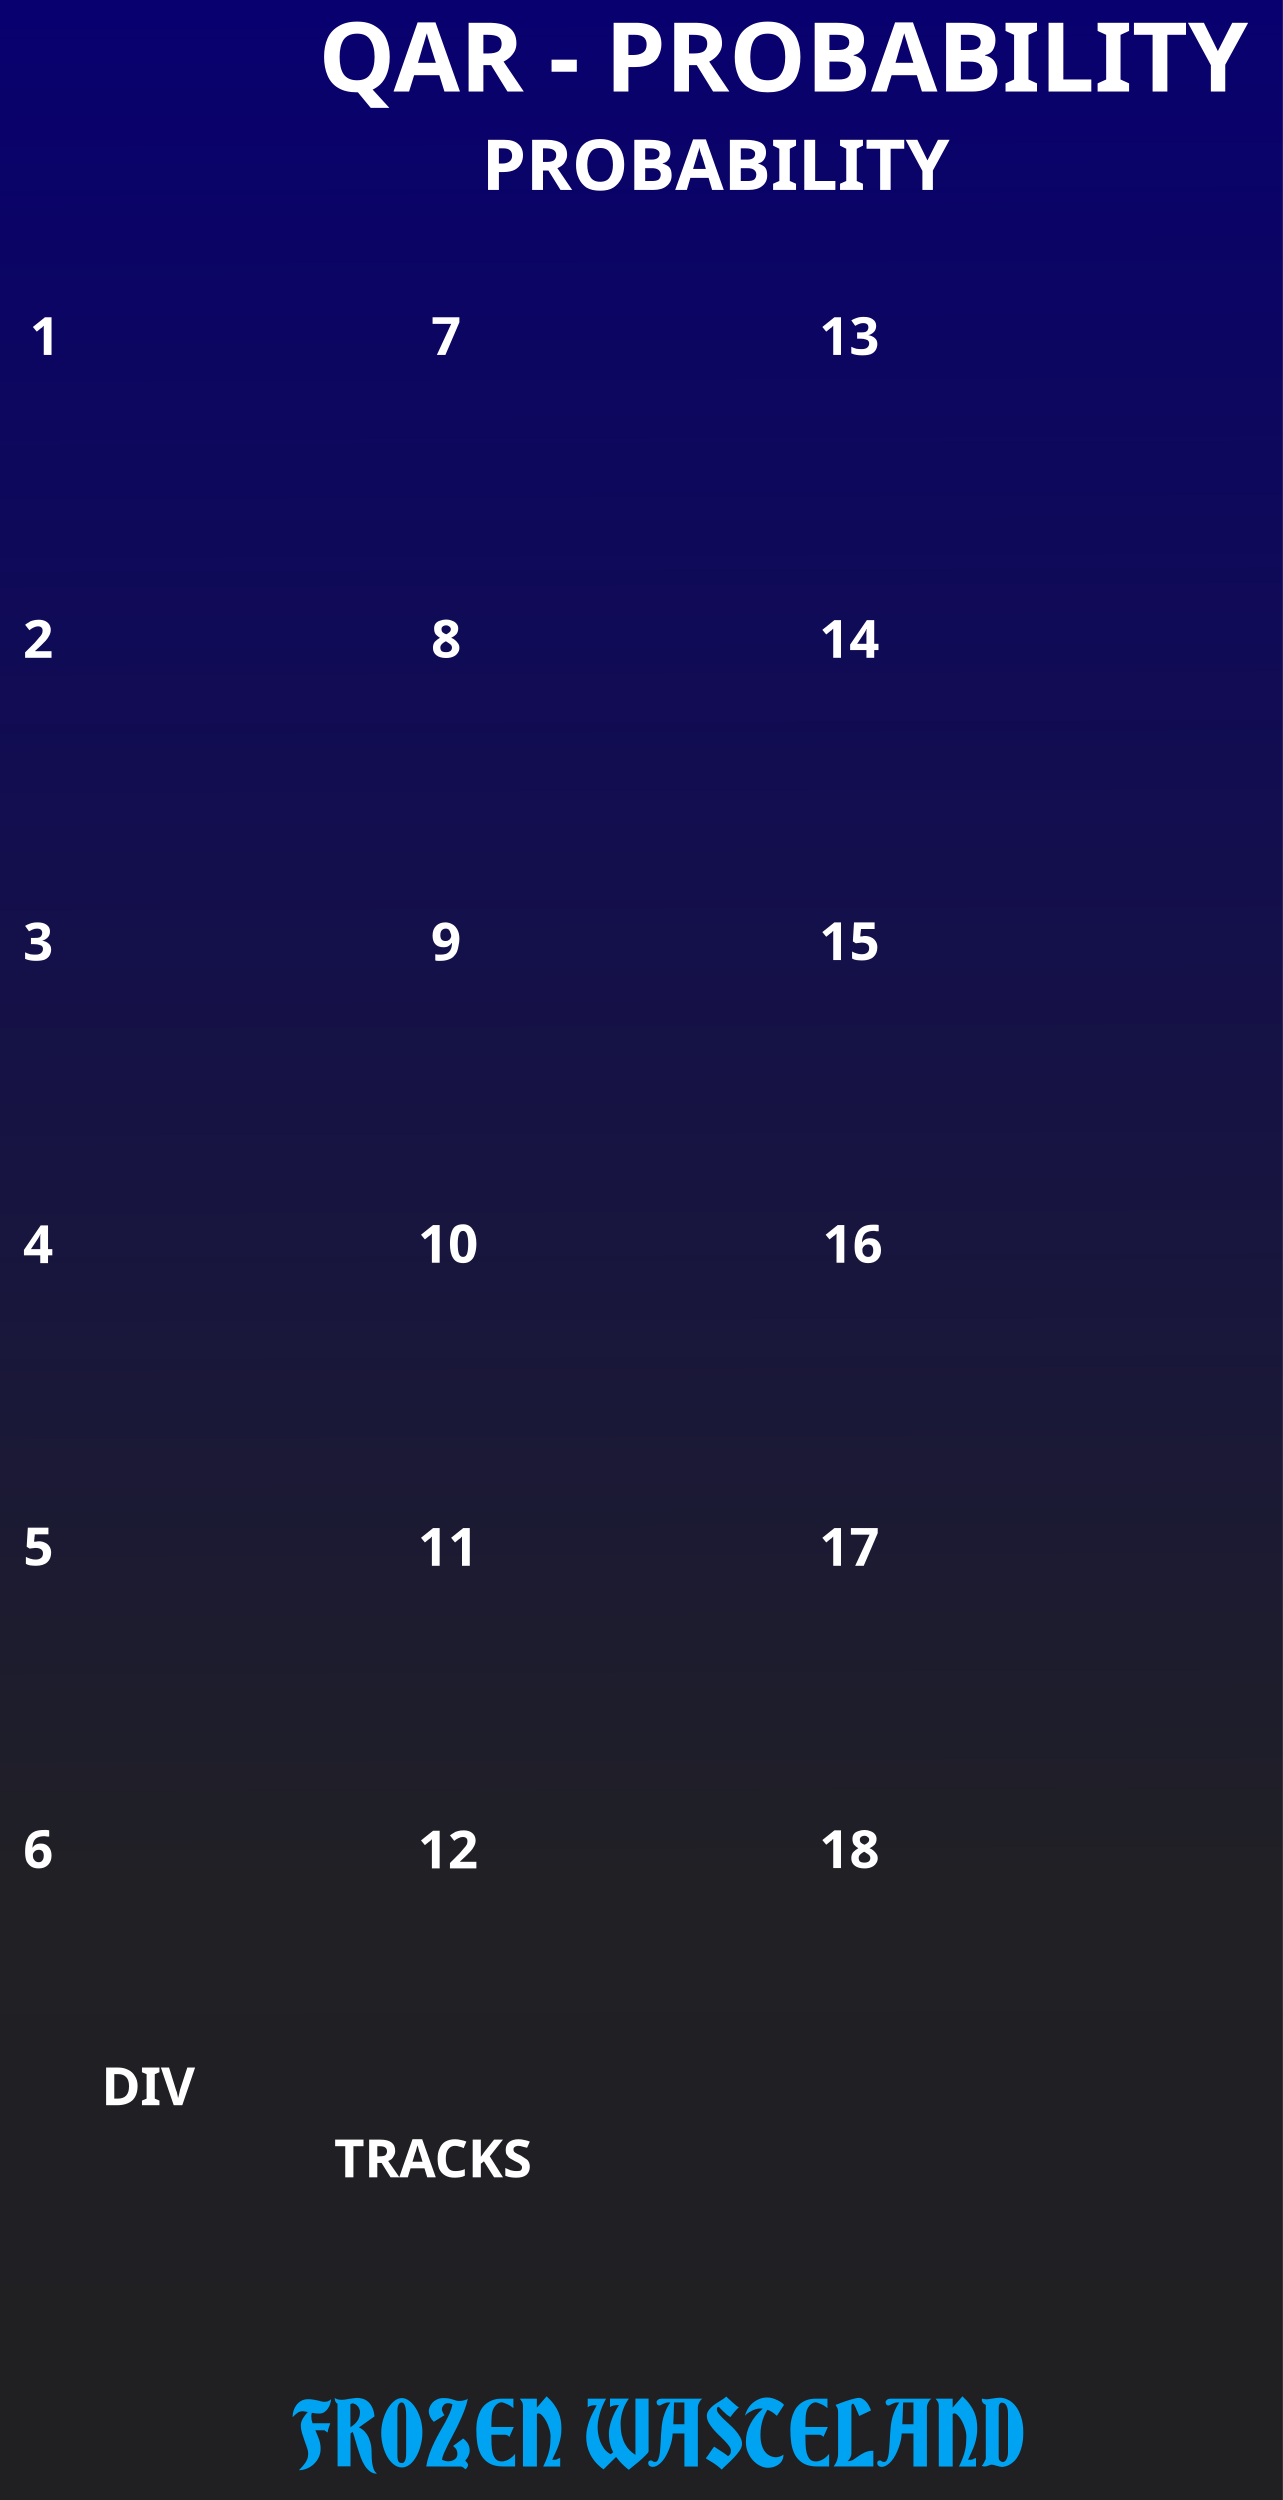
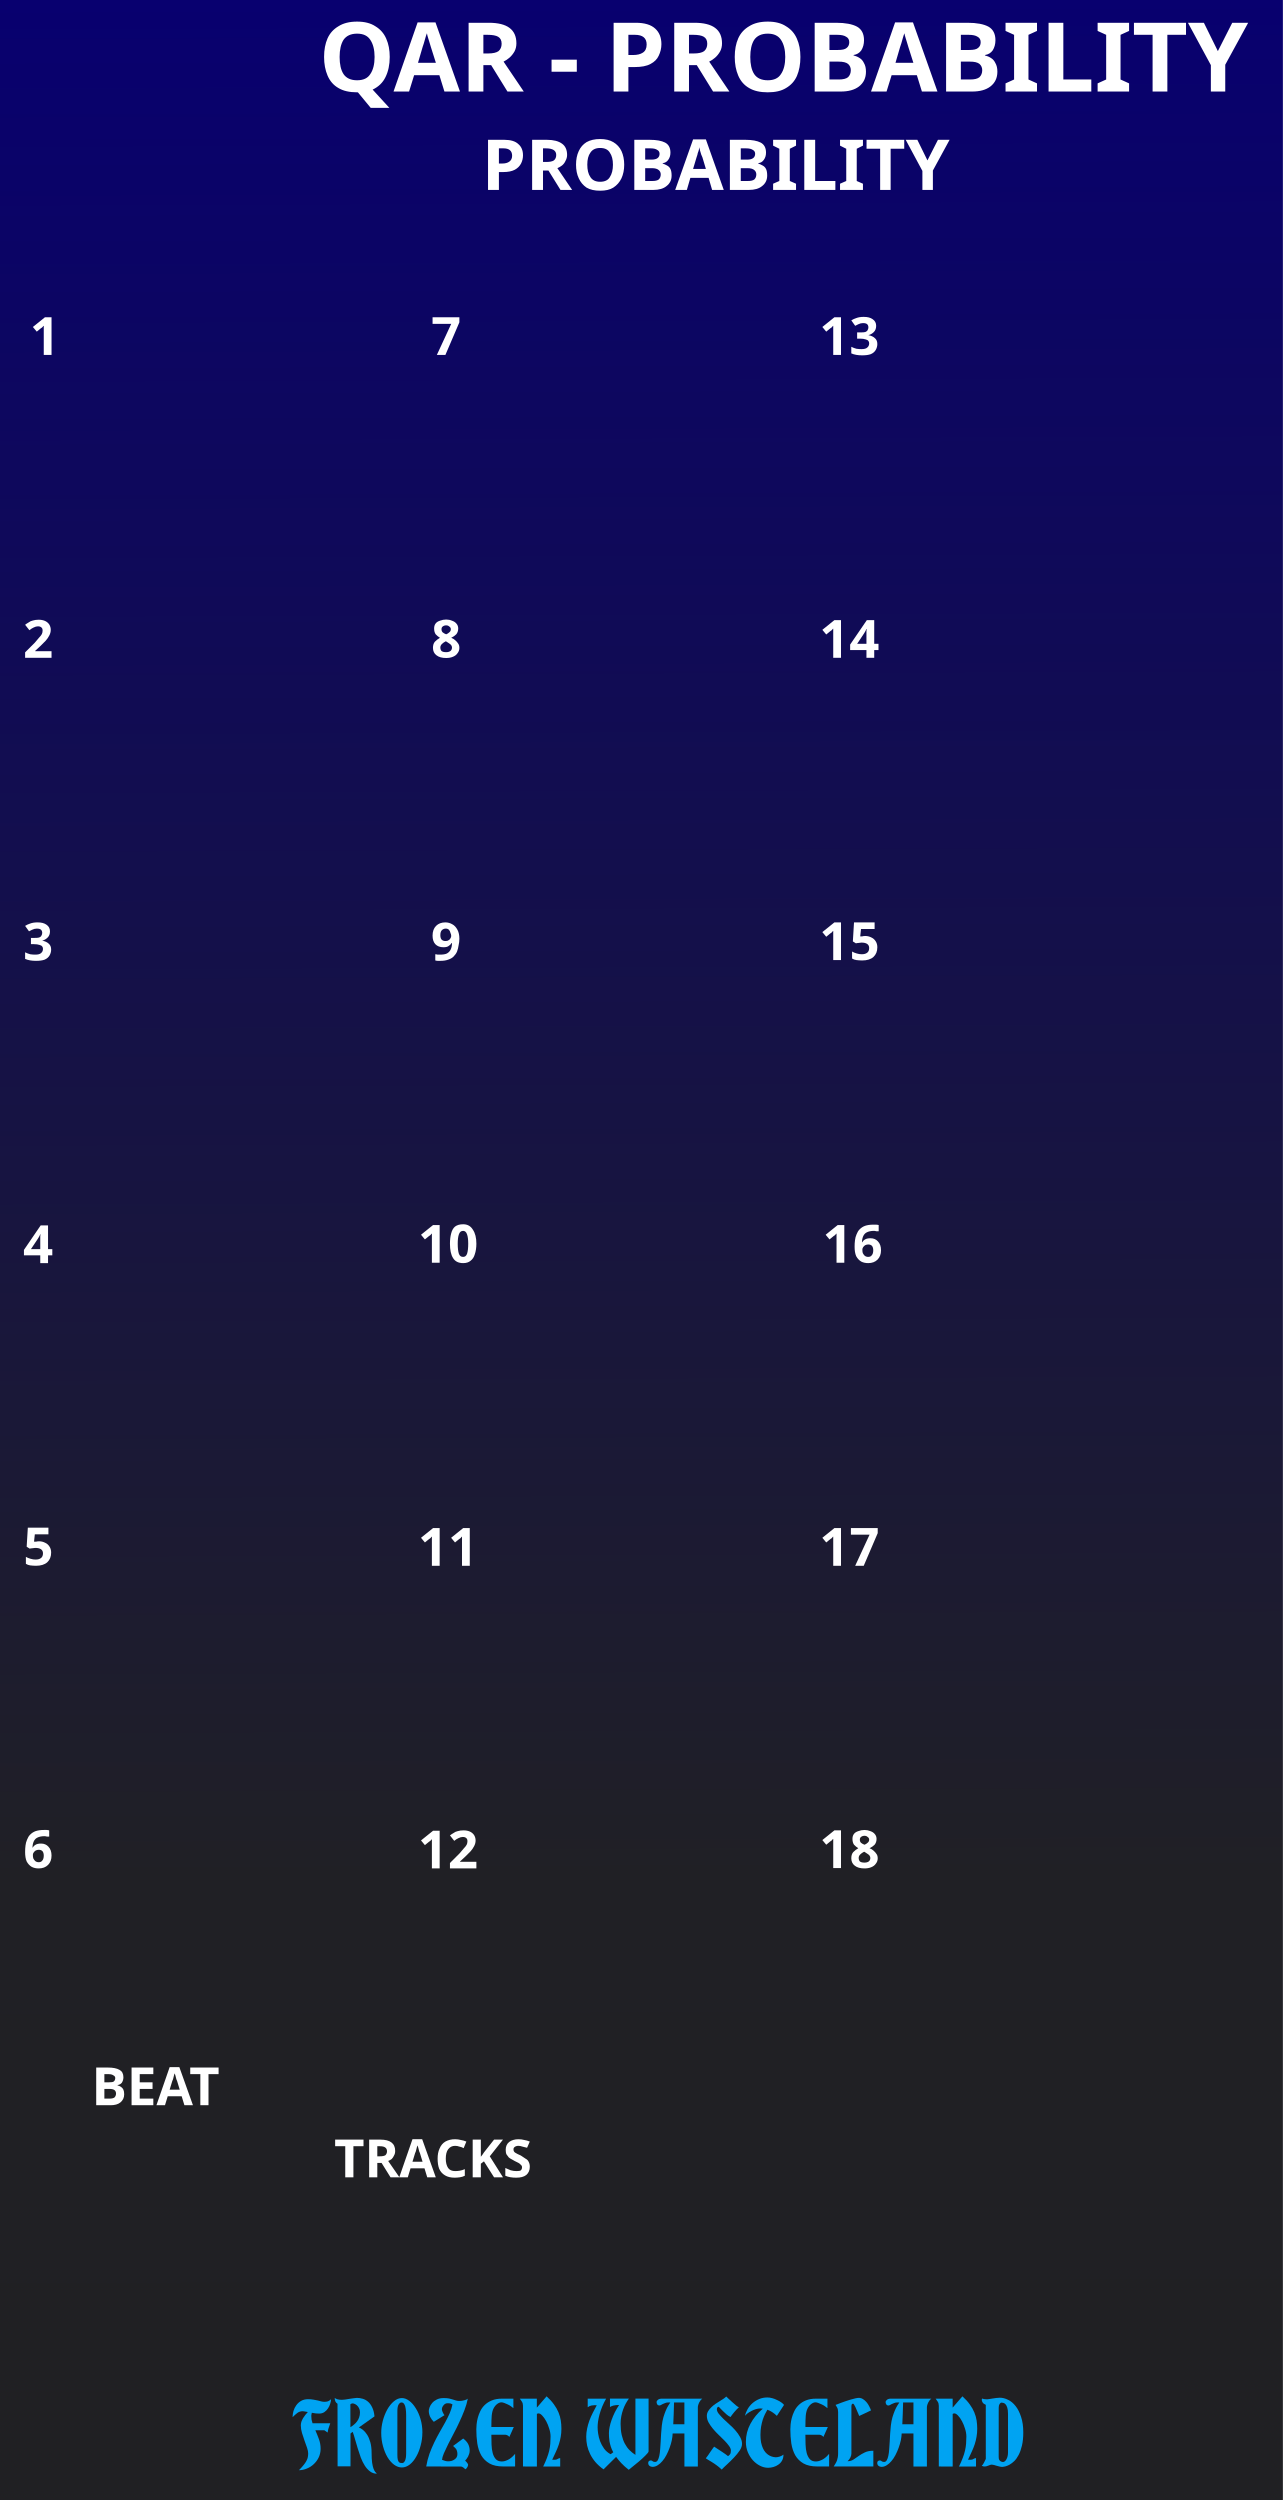
<svg xmlns="http://www.w3.org/2000/svg" xmlns:xlink="http://www.w3.org/1999/xlink" width="195" height="380" viewBox="0 0 51.594 100.542" version="1.1" id="svg11003">
  <defs id="defs10997">
    <linearGradient id="linearGradient4047">
      <stop style="stop-color:#202022;stop-opacity:1;" offset="0" id="stop3387" />
      <stop style="stop-color:#202025;stop-opacity:1;" offset=".3" id="stop3388" />
      <stop style="stop-color:#08006f;stop-opacity:1;" offset="1" id="stop3389" />
    </linearGradient>
    <linearGradient xlink:href="#linearGradient4047" id="linearGradient4049" x1="35.418" y1="158.333" x2="35.22" y2="50.462" gradientUnits="userSpaceOnUse" gradientTransform="matrix(0.5408089,0,0,1.00145,16.09923,-0.1464858)" />
  </defs>
  <g id="layer1" transform="translate(-35.14631,-50.389)">
    <path id="path33493" d="M 35.146,50.389 H 86.74 V 150.931 H 35.146 Z m 0,0" style="fill:url(#linearGradient4049);fill-opacity:1;fill-rule:nonzero;stroke:none;stroke-width:0.315" />
    <g style="font-style:normal;font-weight:normal;font-size:3.528px;line-height:1.25;font-family:sans-serif;letter-spacing:0px;word-spacing:0px;fill:#ffffff;fill-opacity:1;stroke:none;stroke-width:0.265" id="text5097" />
    <g style="font-style:normal;font-variant:normal;font-weight:bold;font-stretch:normal;font-size:3.528px;line-height:1.25;font-family:Consolas;-inkscape-font-specification:'Consolas Bold';text-align:center;letter-spacing:0px;word-spacing:0px;text-anchor:middle;fill:#ffffff;fill-opacity:1;stroke:none;stroke-width:0.265" id="text373" />
    <g style="font-style:normal;font-variant:normal;font-weight:bold;font-stretch:normal;font-size:13.333px;line-height:1.25;font-family:Consolas;-inkscape-font-specification:'Consolas Bold';text-align:center;letter-spacing:0px;word-spacing:0px;text-anchor:middle;fill:#ffffff;fill-opacity:1;stroke:none" id="flowRoot250" />
    <g aria-label="=+" style="font-style:normal;font-variant:normal;font-weight:bold;font-stretch:normal;font-size:3.528px;line-height:1.25;font-family:Consolas;-inkscape-font-specification:'Consolas Bold';text-align:center;letter-spacing:0px;word-spacing:0px;text-anchor:middle;fill:#ffffff;fill-opacity:1;stroke:none;stroke-width:0.265" id="text308">
      <path d="m 156.861,47.16 v -0.334 h 1.481 v 0.334 z m 0,0.679 v -0.334 h 1.481 v 0.334 z" style="stroke-width:0.265" id="path4330" />
      <path d="m 159.739,47.508 v 0.67 h -0.388 v -0.67 h -0.643 v -0.346 h 0.643 V 46.495 h 0.388 v 0.667 h 0.643 v 0.346 z" style="stroke-width:0.265" id="path4332" />
    </g>
    <g style="font-style:normal;font-variant:normal;font-weight:bold;font-stretch:normal;font-size:13.333px;line-height:1.25;font-family:Consolas;-inkscape-font-specification:'Consolas Bold';text-align:center;letter-spacing:0px;word-spacing:0px;text-anchor:middle;fill:#ffffff;fill-opacity:1;stroke:none" id="flowRoot53665" />
    <g style="font-style:normal;font-variant:normal;font-weight:bold;font-stretch:normal;font-size:3.528px;line-height:1.25;font-family:Consolas;-inkscape-font-specification:'Consolas Bold';text-align:center;letter-spacing:0px;word-spacing:0px;text-anchor:middle;fill:#ffffff;fill-opacity:1;stroke:none;stroke-width:0.265" id="text53994" />
    <text xml:space="preserve" style="font-style:normal;font-variant:normal;font-weight:bold;font-stretch:normal;font-size:3.528px;line-height:1.25;font-family:Homenaje;-inkscape-font-specification:'Homenaje Bold';text-align:start;letter-spacing:0px;word-spacing:0px;text-anchor:start;fill:#ffffff;fill-opacity:1;stroke:none;stroke-width:0.265" x="47.962" y="54.071" id="text3885">
      <tspan x="47.962" y="54.071" style="font-style:normal;font-variant:normal;font-weight:bold;font-stretch:normal;font-size:3.881px;font-family:Homenaje;-inkscape-font-specification:'Homenaje Bold';text-align:start;text-anchor:start;stroke-width:0.265" id="tspan1013">QAR - PROBABILITY</tspan>
    </text>
    <flowRoot xml:space="preserve" id="flowRoot1015" style="font-style:normal;font-variant:normal;font-weight:bold;font-stretch:normal;font-size:13.333px;line-height:1.25;font-family:Consolas;-inkscape-font-specification:'Consolas Bold';text-align:center;letter-spacing:0px;word-spacing:0px;text-anchor:middle;fill:#000000;fill-opacity:1;stroke:none" transform="matrix(0.2645833,0,0,0.2645833,35.14631,50.389)">
      <flowRegion id="flowRegion1017">
        <rect id="rect1019" width="61" height="36.5" x="130.5" y="13.75" />
      </flowRegion>
      <flowPara id="flowPara1021" />
    </flowRoot>
    <text xml:space="preserve" style="font-style:normal;font-variant:normal;font-weight:bold;font-stretch:normal;font-size:3.528px;line-height:1.25;font-family:Homenaje;-inkscape-font-specification:'Homenaje Bold';letter-spacing:0px;word-spacing:0px;fill:#ffffff;fill-opacity:1;stroke:none;stroke-width:0.265" x="54.522" y="58.027" id="text5443-7-5">
      <tspan id="tspan5441-1-6" x="54.522" y="58.027" style="font-style:normal;font-variant:normal;font-weight:bold;font-stretch:normal;font-size:2.822px;font-family:Homenaje;-inkscape-font-specification:'Homenaje Bold';stroke-width:0.265">PROBABILITY</tspan>
    </text>
-     <text xml:space="preserve" style="font-style:normal;font-variant:normal;font-weight:bold;font-stretch:normal;font-size:3.528px;line-height:1.25;font-family:Homenaje;-inkscape-font-specification:'Homenaje Bold';letter-spacing:0px;word-spacing:0px;fill:#ffffff;fill-opacity:1;stroke:none;stroke-width:0.265" x="39.227" y="135.056" id="text5443-0-6">
-       <tspan id="tspan5441-5-5" x="39.227" y="135.056" style="font-style:normal;font-variant:normal;font-weight:bold;font-stretch:normal;font-size:2.117px;font-family:Homenaje;-inkscape-font-specification:'Homenaje Bold';stroke-width:0.265">DIV</tspan>
+     <text xml:space="preserve" style="font-style:normal;font-variant:normal;font-weight:bold;font-stretch:normal;font-size:3.528px;line-height:1.25;font-family:Homenaje;-inkscape-font-specification:'Homenaje Bold';letter-spacing:0px;word-spacing:0px;fill:#ffffff;fill-opacity:1;stroke:none;stroke-width:0.265" x="38.828" y="135.056" id="text5443-0-6">
+       <tspan id="tspan5441-5-5" x="38.828" y="135.056" style="font-style:normal;font-variant:normal;font-weight:bold;font-stretch:normal;font-size:2.117px;font-family:Homenaje;-inkscape-font-specification:'Homenaje Bold';stroke-width:0.265">BEAT</tspan>
    </text>
    <g aria-label="Frozen Wasteland" style="font-style:normal;font-weight:normal;font-size:3.528px;line-height:1.25;font-family:sans-serif;letter-spacing:0px;word-spacing:0px;fill:#00a3f2;fill-opacity:1;stroke:none;stroke-width:0.265" id="text271" transform="translate(7.606773,3.074399)">
      <g aria-label="FROZEN WASTELAND" style="font-style:normal;font-variant:normal;font-weight:bold;font-stretch:normal;font-size:3.528px;line-height:1.25;font-family:Consolas;-inkscape-font-specification:'Consolas Bold';text-align:start;letter-spacing:0px;word-spacing:0px;text-anchor:start;fill:#00a3f2;fill-opacity:1;stroke:none;stroke-width:0.265" id="text3885-7" transform="translate(-1.5875)">
        <path d="m 41.15,146.657 q 0.12,-0.12 0.191,-0.212 0.074,-0.092 0.113,-0.169 0.042,-0.078 0.053,-0.145 0.014,-0.071 0.014,-0.148 0,-0.095 -0.046,-0.229 -0.046,-0.134 -0.102,-0.286 -0.056,-0.152 -0.102,-0.31 -0.046,-0.159 -0.046,-0.303 0,-0.078 0.025,-0.152 0.028,-0.074 0.067,-0.141 0.042,-0.07 0.092,-0.131 0.049,-0.064 0.099,-0.113 -0.071,-0.014 -0.123,-0.021 -0.053,-0.011 -0.078,-0.011 -0.131,0 -0.222,0.07 -0.088,0.067 -0.191,0.169 0,-0.12 0.035,-0.247 0.039,-0.131 0.116,-0.236 0.078,-0.106 0.194,-0.173 0.12,-0.067 0.282,-0.067 0.113,0 0.208,0.018 0.099,0.014 0.18,0.035 0.081,0.021 0.148,0.039 0.067,0.014 0.12,0.014 0.081,0 0.141,-0.021 0.064,-0.025 0.123,-0.085 0,0.078 -0.032,0.176 -0.028,0.099 -0.088,0.191 -0.056,0.088 -0.148,0.152 -0.092,0.06 -0.212,0.06 -0.06,0 -0.138,-0.007 -0.074,-0.011 -0.155,-0.025 -0.007,0.025 -0.011,0.046 -0.004,0.021 -0.007,0.039 -0.004,0.021 -0.004,0.039 0,0.078 0.011,0.152 0.014,0.071 0.039,0.145 h 0.713 l -0.081,0.24 q -0.011,0.046 -0.014,0.067 -0.004,0.021 -0.011,0.067 l -0.131,-0.092 h -0.363 q 0.078,0.176 0.145,0.36 0.067,0.18 0.067,0.385 0,0.183 -0.074,0.342 -0.074,0.155 -0.198,0.272 -0.12,0.116 -0.279,0.18 -0.155,0.067 -0.321,0.067 z" style="font-style:normal;font-variant:normal;font-weight:normal;font-stretch:normal;font-family:'Bradley Gratis';-inkscape-font-specification:'Bradley Gratis';text-align:start;text-anchor:start;fill:#00a3f2;fill-opacity:1;stroke-width:0.265" id="path20360" />
        <path d="m 43.22,144.928 q 0.071,-0.042 0.138,-0.099 0.071,-0.056 0.123,-0.127 0.056,-0.07 0.088,-0.162 0.035,-0.095 0.035,-0.212 0,-0.099 -0.039,-0.166 -0.035,-0.07 -0.085,-0.113 -0.049,-0.042 -0.099,-0.06 -0.046,-0.018 -0.071,-0.018 -0.028,0 -0.053,0.011 -0.021,0.011 -0.039,0.025 z m -0.519,-0.942 q -0.113,-0.064 -0.113,-0.236 0.032,0.032 0.113,0.057 0.081,0.021 0.173,0.021 0.046,0 0.131,-0.011 0.085,-0.014 0.173,-0.028 0.092,-0.014 0.173,-0.025 0.085,-0.014 0.131,-0.014 0.116,0 0.233,0.035 0.116,0.035 0.215,0.12 0.099,0.085 0.166,0.229 0.071,0.141 0.092,0.36 l -0.628,0.445 q 0.071,0.028 0.159,0.095 0.088,0.067 0.166,0.187 0.081,0.12 0.134,0.307 0.053,0.183 0.053,0.452 0,0.233 0.021,0.377 0.021,0.145 0.053,0.233 0.032,0.088 0.067,0.131 0.039,0.046 0.071,0.078 -0.155,0 -0.275,-0.092 -0.12,-0.088 -0.212,-0.233 -0.092,-0.145 -0.162,-0.328 -0.067,-0.183 -0.123,-0.37 -0.056,-0.187 -0.106,-0.36 -0.046,-0.173 -0.095,-0.3 -0.025,0.018 -0.049,0.035 -0.021,0.014 -0.039,0.032 v 1.319 h -0.519 z" style="font-style:normal;font-variant:normal;font-weight:normal;font-stretch:normal;font-family:'Bradley Gratis';-inkscape-font-specification:'Bradley Gratis';text-align:start;text-anchor:start;fill:#00a3f2;fill-opacity:1;stroke-width:0.265" id="path20362" />
        <path d="m 45.108,146.036 q 0,0.12 0.014,0.187 0.018,0.067 0.042,0.102 0.028,0.032 0.064,0.039 0.035,0.007 0.071,0.007 0.071,0 0.116,-0.095 0.046,-0.099 0.046,-0.3 v -1.531 q 0,-0.159 -0.018,-0.258 -0.014,-0.102 -0.042,-0.155 -0.025,-0.056 -0.06,-0.078 -0.032,-0.021 -0.064,-0.021 -0.067,0 -0.12,0.085 -0.049,0.081 -0.049,0.261 z m 1.005,-0.885 q 0,0.258 -0.067,0.508 -0.064,0.25 -0.176,0.448 -0.109,0.198 -0.261,0.321 -0.152,0.12 -0.321,0.12 -0.159,0 -0.31,-0.109 -0.148,-0.109 -0.265,-0.3 -0.113,-0.191 -0.183,-0.445 -0.071,-0.254 -0.071,-0.543 0,-0.236 0.064,-0.483 0.067,-0.25 0.18,-0.452 0.113,-0.201 0.265,-0.328 0.152,-0.131 0.321,-0.131 0.148,0 0.293,0.109 0.148,0.109 0.265,0.3 0.12,0.187 0.194,0.441 0.074,0.254 0.074,0.543 z" style="font-style:normal;font-variant:normal;font-weight:normal;font-stretch:normal;font-family:'Bradley Gratis';-inkscape-font-specification:'Bradley Gratis';text-align:start;text-anchor:start;fill:#00a3f2;fill-opacity:1;stroke-width:0.265" id="path20364" />
        <path d="m 46.268,146.509 q 0.046,-0.272 0.131,-0.512 0.088,-0.24 0.194,-0.459 0.106,-0.219 0.219,-0.416 0.116,-0.201 0.219,-0.388 0.102,-0.187 0.18,-0.363 0.078,-0.18 0.113,-0.36 -0.028,-0.018 -0.067,-0.032 -0.035,-0.014 -0.138,-0.014 -0.053,0 -0.095,0.028 -0.039,0.025 -0.067,0.064 -0.028,0.035 -0.046,0.078 -0.014,0.039 -0.014,0.064 0,0.028 0.011,0.067 0.014,0.035 0.028,0.07 0.018,0.035 0.035,0.067 0.018,0.028 0.032,0.042 l -0.43,0.268 q -0.085,-0.081 -0.145,-0.198 -0.056,-0.12 -0.056,-0.24 0,-0.06 0.032,-0.148 0.032,-0.088 0.102,-0.169 0.071,-0.085 0.183,-0.141 0.116,-0.06 0.282,-0.06 0.131,0 0.219,0.018 0.088,0.018 0.155,0.042 0.067,0.021 0.123,0.039 0.06,0.018 0.134,0.018 0.046,0 0.099,-0.007 0.053,-0.007 0.099,-0.021 0.046,-0.014 0.081,-0.028 0.039,-0.018 0.06,-0.039 -0.042,0.222 -0.134,0.462 -0.092,0.24 -0.205,0.48 -0.109,0.24 -0.233,0.469 -0.12,0.229 -0.222,0.43 -0.099,0.198 -0.169,0.36 -0.067,0.159 -0.074,0.261 0.141,0.06 0.24,0.06 0.064,0 0.131,-0.014 0.067,-0.018 0.12,-0.053 0.056,-0.035 0.092,-0.088 0.035,-0.056 0.035,-0.134 0,-0.078 -0.018,-0.127 -0.014,-0.053 -0.039,-0.085 -0.025,-0.035 -0.056,-0.06 -0.032,-0.028 -0.06,-0.056 l 0.406,-0.3 q 0.141,0.106 0.201,0.226 0.06,0.12 0.06,0.261 0,0.067 -0.021,0.131 -0.018,0.06 -0.046,0.113 -0.025,0.049 -0.06,0.092 -0.032,0.042 -0.056,0.067 l 0.06,0.06 q 0.018,0.018 0.039,0.053 0.021,0.032 0.021,0.056 0,0.028 -0.025,0.081 -0.021,0.056 -0.088,0.099 -0.025,-0.032 -0.056,-0.056 -0.028,-0.021 -0.06,-0.039 -0.032,-0.018 -0.067,-0.018 z" style="font-style:normal;font-variant:normal;font-weight:normal;font-stretch:normal;font-family:'Bradley Gratis';-inkscape-font-specification:'Bradley Gratis';text-align:start;text-anchor:start;fill:#00a3f2;fill-opacity:1;stroke-width:0.265" id="path20366" />
        <path d="m 49.774,143.782 v 0.381 q -0.039,-0.035 -0.102,-0.078 -0.06,-0.042 -0.131,-0.074 -0.067,-0.035 -0.134,-0.057 -0.067,-0.025 -0.113,-0.025 -0.085,0 -0.173,0.067 -0.088,0.067 -0.145,0.18 -0.056,0.109 -0.074,0.289 -0.014,0.176 -0.014,0.455 h 0.903 l -0.18,0.402 q -0.035,-0.053 -0.085,-0.07 -0.046,-0.021 -0.085,-0.021 H 48.888 q 0,0.201 0.007,0.395 0.007,0.191 0.046,0.342 0.042,0.152 0.127,0.247 0.085,0.092 0.243,0.092 0.085,0 0.166,-0.032 0.085,-0.032 0.155,-0.078 0.071,-0.049 0.123,-0.102 0.056,-0.053 0.088,-0.095 v 0.508 h -0.476 q -0.342,0 -0.554,-0.12 -0.212,-0.123 -0.332,-0.328 -0.116,-0.208 -0.159,-0.48 -0.039,-0.272 -0.039,-0.568 0,-0.074 0.011,-0.194 0.011,-0.123 0.046,-0.258 0.035,-0.138 0.102,-0.275 0.067,-0.141 0.18,-0.25 0.116,-0.113 0.286,-0.183 0.169,-0.071 0.409,-0.071 z" style="font-style:normal;font-variant:normal;font-weight:normal;font-stretch:normal;font-family:'Bradley Gratis';-inkscape-font-specification:'Bradley Gratis';text-align:start;text-anchor:start;fill:#00a3f2;fill-opacity:1;stroke-width:0.265" id="path20368" />
        <path d="m 50.16,146.509 v -2.438 q 0,-0.099 -0.042,-0.166 -0.042,-0.071 -0.085,-0.123 h 0.684 v 0.36 l 0.392,-0.455 q 0.18,0.162 0.296,0.325 0.116,0.159 0.183,0.321 0.067,0.159 0.092,0.325 0.025,0.162 0.025,0.335 0,0.169 -0.028,0.325 -0.025,0.152 -0.074,0.3 -0.049,0.148 -0.12,0.3 -0.067,0.152 -0.148,0.318 h 0.127 q 0.046,0 0.095,-0.032 0.049,-0.032 0.099,-0.032 v 0.339 h -0.684 q 0.095,-0.194 0.152,-0.349 0.06,-0.155 0.092,-0.296 0.032,-0.141 0.042,-0.275 0.011,-0.134 0.011,-0.286 0,-0.152 -0.053,-0.314 -0.049,-0.166 -0.123,-0.303 -0.074,-0.138 -0.159,-0.226 -0.081,-0.088 -0.148,-0.088 -0.042,0 -0.067,0.021 v 2.117 z" style="font-style:normal;font-variant:normal;font-weight:normal;font-stretch:normal;font-family:'Bradley Gratis';-inkscape-font-specification:'Bradley Gratis';text-align:start;text-anchor:start;fill:#00a3f2;fill-opacity:1;stroke-width:0.265" id="path20370" />
        <path d="m 53.398,146.625 q -0.191,-0.138 -0.325,-0.293 -0.134,-0.159 -0.215,-0.328 -0.081,-0.169 -0.12,-0.342 -0.035,-0.176 -0.035,-0.346 0,-0.166 0.035,-0.328 0.035,-0.166 0.092,-0.325 0.06,-0.162 0.138,-0.314 0.078,-0.155 0.159,-0.303 h -0.021 q -0.011,0 -0.025,0 -0.011,-0.004 -0.028,-0.004 -0.056,0 -0.138,0.014 -0.078,0.014 -0.152,0.071 v -0.346 h 0.741 q -0.092,0.159 -0.159,0.321 -0.064,0.159 -0.106,0.31 -0.039,0.148 -0.06,0.282 -0.018,0.131 -0.018,0.236 0,0.106 0.021,0.254 0.021,0.148 0.078,0.307 0.06,0.155 0.159,0.296 0.102,0.141 0.265,0.229 l 0.106,-0.078 q -0.064,-0.12 -0.099,-0.229 -0.035,-0.113 -0.053,-0.212 -0.014,-0.099 -0.018,-0.18 -0.004,-0.085 -0.004,-0.152 0,-0.109 0.028,-0.247 0.028,-0.138 0.081,-0.286 0.053,-0.148 0.127,-0.3 0.078,-0.152 0.173,-0.296 -0.134,0 -0.222,0.021 -0.085,0.021 -0.145,0.06 v -0.339 h 0.762 q -0.064,0.088 -0.127,0.201 -0.06,0.109 -0.106,0.24 -0.046,0.127 -0.074,0.272 -0.028,0.145 -0.028,0.296 0,0.258 0.046,0.459 0.046,0.198 0.127,0.349 0.081,0.152 0.191,0.261 0.109,0.109 0.233,0.187 v -2.265 h 0.529 v 2.12 q 0,0.025 -0.035,0.07 -0.035,0.042 -0.092,0.099 -0.053,0.057 -0.127,0.123 -0.071,0.064 -0.145,0.127 -0.176,0.148 -0.399,0.325 -0.173,-0.134 -0.296,-0.265 -0.123,-0.131 -0.212,-0.254 z" style="font-style:normal;font-variant:normal;font-weight:normal;font-stretch:normal;font-family:'Bradley Gratis';-inkscape-font-specification:'Bradley Gratis';text-align:start;text-anchor:start;fill:#00a3f2;fill-opacity:1;stroke-width:0.265" id="path20372" />
        <path d="m 56.651,144.812 v -0.878 h -0.416 q -0.004,0.236 -0.014,0.469 -0.007,0.229 -0.018,0.409 z m 0.72,-1.03 q -0.039,0.028 -0.074,0.071 -0.032,0.042 -0.056,0.092 -0.021,0.046 -0.035,0.092 -0.014,0.042 -0.014,0.074 v 2.399 h -0.54 v -1.33 h -0.473 q -0.004,0.127 -0.035,0.279 -0.032,0.148 -0.088,0.3 -0.053,0.148 -0.127,0.289 -0.071,0.138 -0.162,0.243 -0.088,0.106 -0.191,0.169 -0.099,0.064 -0.208,0.064 -0.071,0 -0.123,-0.042 -0.049,-0.042 -0.049,-0.12 0,-0.049 0.032,-0.071 0.032,-0.025 0.067,-0.025 0.032,0 0.049,0.011 0.018,0.007 0.032,0.021 0.018,0.011 0.039,0.021 0.021,0.007 0.06,0.007 0.064,0 0.102,-0.064 0.039,-0.067 0.064,-0.176 0.025,-0.113 0.035,-0.258 0.014,-0.148 0.021,-0.31 0.007,-0.162 0.018,-0.328 0.011,-0.169 0.028,-0.325 0.021,-0.183 0.064,-0.335 0.046,-0.152 0.095,-0.268 0.049,-0.116 0.099,-0.198 0.049,-0.081 0.085,-0.131 h -0.078 q -0.067,0 -0.123,0.021 -0.056,0.018 -0.102,0.042 -0.042,0.021 -0.078,0.042 -0.032,0.018 -0.056,0.018 -0.06,0 -0.088,-0.042 -0.028,-0.042 -0.028,-0.095 0,-0.049 0.053,-0.092 0.056,-0.046 0.155,-0.046 z" style="font-style:normal;font-variant:normal;font-weight:normal;font-stretch:normal;font-family:'Bradley Gratis';-inkscape-font-specification:'Bradley Gratis';text-align:start;text-anchor:start;fill:#00a3f2;fill-opacity:1;stroke-width:0.265" id="path20374" />
        <path d="m 58.15,146.632 q -0.081,-0.081 -0.187,-0.159 -0.102,-0.078 -0.201,-0.138 -0.095,-0.06 -0.169,-0.102 -0.071,-0.042 -0.081,-0.053 0.035,-0.042 0.088,-0.116 0.053,-0.078 0.102,-0.152 0.053,-0.074 0.092,-0.131 0.042,-0.06 0.053,-0.07 0.049,0.032 0.134,0.088 0.088,0.053 0.173,0.113 0.088,0.06 0.159,0.109 0.071,0.049 0.092,0.071 0.049,-0.028 0.081,-0.074 0.035,-0.046 0.035,-0.148 0,-0.088 -0.074,-0.187 -0.071,-0.099 -0.176,-0.208 -0.106,-0.109 -0.233,-0.229 -0.127,-0.12 -0.233,-0.247 -0.106,-0.127 -0.18,-0.258 -0.071,-0.131 -0.071,-0.268 0,-0.099 0.049,-0.183 0.053,-0.088 0.131,-0.162 0.078,-0.078 0.169,-0.138 0.095,-0.064 0.18,-0.116 0.088,-0.056 0.155,-0.099 0.067,-0.046 0.095,-0.081 0.021,0.018 0.092,0.088 0.074,0.067 0.159,0.145 0.085,0.078 0.159,0.138 0.078,0.06 0.102,0.06 -0.035,0.028 -0.088,0.085 -0.049,0.053 -0.102,0.113 -0.049,0.06 -0.092,0.116 -0.039,0.053 -0.056,0.081 -0.081,-0.035 -0.162,-0.106 -0.081,-0.071 -0.148,-0.138 -0.067,-0.067 -0.113,-0.116 -0.046,-0.053 -0.06,-0.053 -0.028,0 -0.049,0.032 -0.018,0.028 -0.018,0.067 0,0.085 0.074,0.18 0.078,0.095 0.187,0.205 0.113,0.106 0.243,0.226 0.134,0.116 0.243,0.243 0.113,0.127 0.187,0.265 0.078,0.134 0.078,0.275 0,0.127 -0.095,0.268 -0.095,0.141 -0.229,0.282 -0.131,0.138 -0.268,0.265 -0.138,0.123 -0.226,0.219 z" style="font-style:normal;font-variant:normal;font-weight:normal;font-stretch:normal;font-family:'Bradley Gratis';-inkscape-font-specification:'Bradley Gratis';text-align:start;text-anchor:start;fill:#00a3f2;fill-opacity:1;stroke-width:0.265" id="path20376" />
        <path d="m 60.635,146.032 q 0,0.138 -0.056,0.24 -0.056,0.099 -0.148,0.162 -0.088,0.064 -0.198,0.095 -0.109,0.032 -0.215,0.032 -0.166,0 -0.325,-0.081 -0.159,-0.081 -0.286,-0.219 -0.127,-0.141 -0.205,-0.328 -0.078,-0.191 -0.078,-0.409 0,-0.392 0.18,-0.727 0.18,-0.339 0.501,-0.614 -0.028,-0.004 -0.053,-0.004 -0.021,-0.004 -0.046,-0.004 -0.085,0 -0.18,0.028 -0.095,0.028 -0.18,0.074 -0.085,0.042 -0.155,0.095 -0.067,0.053 -0.102,0.099 0.028,-0.138 0.106,-0.272 0.078,-0.134 0.194,-0.236 0.116,-0.102 0.268,-0.166 0.152,-0.064 0.332,-0.064 0.092,0 0.194,0.028 0.102,0.028 0.194,0.074 0.095,0.042 0.169,0.095 0.074,0.053 0.113,0.102 l -0.289,0.441 q -0.176,-0.173 -0.381,-0.247 -0.046,0.074 -0.095,0.176 -0.049,0.099 -0.092,0.226 -0.039,0.127 -0.067,0.282 -0.025,0.152 -0.025,0.332 0,0.169 0.025,0.3 0.028,0.131 0.071,0.226 0.042,0.095 0.095,0.159 0.056,0.064 0.113,0.106 0.134,0.095 0.307,0.106 0.071,0 0.162,-0.028 0.095,-0.032 0.152,-0.081 z" style="font-style:normal;font-variant:normal;font-weight:normal;font-stretch:normal;font-family:'Bradley Gratis';-inkscape-font-specification:'Bradley Gratis';text-align:start;text-anchor:start;fill:#00a3f2;fill-opacity:1;stroke-width:0.265" id="path20378" />
        <path d="m 62.404,143.782 v 0.381 q -0.039,-0.035 -0.102,-0.078 -0.06,-0.042 -0.131,-0.074 -0.067,-0.035 -0.134,-0.057 -0.067,-0.025 -0.113,-0.025 -0.085,0 -0.173,0.067 -0.088,0.067 -0.145,0.18 -0.056,0.109 -0.074,0.289 -0.014,0.176 -0.014,0.455 h 0.903 l -0.18,0.402 q -0.035,-0.053 -0.085,-0.07 -0.046,-0.021 -0.085,-0.021 h -0.554 q 0,0.201 0.007,0.395 0.007,0.191 0.046,0.342 0.042,0.152 0.127,0.247 0.085,0.092 0.243,0.092 0.085,0 0.166,-0.032 0.085,-0.032 0.155,-0.078 0.071,-0.049 0.123,-0.102 0.056,-0.053 0.088,-0.095 v 0.508 h -0.476 q -0.342,0 -0.554,-0.12 -0.212,-0.123 -0.332,-0.328 -0.116,-0.208 -0.159,-0.48 -0.039,-0.272 -0.039,-0.568 0,-0.074 0.011,-0.194 0.011,-0.123 0.046,-0.258 0.035,-0.138 0.102,-0.275 0.067,-0.141 0.18,-0.25 0.116,-0.113 0.286,-0.183 0.169,-0.071 0.409,-0.071 z" style="font-style:normal;font-variant:normal;font-weight:normal;font-stretch:normal;font-family:'Bradley Gratis';-inkscape-font-specification:'Bradley Gratis';text-align:start;text-anchor:start;fill:#00a3f2;fill-opacity:1;stroke-width:0.265" id="path20380" />
        <path d="m 63.683,144.477 q -0.088,-0.212 -0.152,-0.353 -0.064,-0.141 -0.099,-0.141 -0.039,0 -0.053,0.035 -0.011,0.032 -0.011,0.057 v 1.912 q 0,0.078 -0.042,0.162 -0.042,0.085 -0.113,0.148 0.131,0 0.233,-0.064 0.102,-0.067 0.212,-0.145 0.113,-0.081 0.25,-0.145 0.138,-0.067 0.342,-0.067 v 0.631 H 62.656 q 0.046,-0.067 0.078,-0.127 0.035,-0.06 0.056,-0.12 0.021,-0.06 0.032,-0.127 0.011,-0.067 0.011,-0.148 v -1.669 q 0,-0.113 -0.042,-0.183 -0.042,-0.074 -0.06,-0.102 0.014,-0.004 0.071,-0.025 0.06,-0.025 0.145,-0.056 0.085,-0.032 0.187,-0.067 0.102,-0.035 0.201,-0.064 0.099,-0.032 0.187,-0.049 0.088,-0.021 0.145,-0.021 0.088,0 0.166,0.049 0.078,0.049 0.141,0.123 0.064,0.074 0.109,0.166 0.046,0.088 0.074,0.166 z" style="font-style:normal;font-variant:normal;font-weight:normal;font-stretch:normal;font-family:'Bradley Gratis';-inkscape-font-specification:'Bradley Gratis';text-align:start;text-anchor:start;fill:#00a3f2;fill-opacity:1;stroke-width:0.265" id="path20382" />
        <path d="m 65.863,144.812 v -0.878 h -0.416 q -0.004,0.236 -0.014,0.469 -0.007,0.229 -0.018,0.409 z m 0.72,-1.03 q -0.039,0.028 -0.074,0.071 -0.032,0.042 -0.056,0.092 -0.021,0.046 -0.035,0.092 -0.014,0.042 -0.014,0.074 v 2.399 H 65.863 v -1.33 h -0.473 q -0.004,0.127 -0.035,0.279 -0.032,0.148 -0.088,0.3 -0.053,0.148 -0.127,0.289 -0.071,0.138 -0.162,0.243 -0.088,0.106 -0.191,0.169 -0.099,0.064 -0.208,0.064 -0.071,0 -0.123,-0.042 -0.049,-0.042 -0.049,-0.12 0,-0.049 0.032,-0.071 0.032,-0.025 0.067,-0.025 0.032,0 0.049,0.011 0.018,0.007 0.032,0.021 0.018,0.011 0.039,0.021 0.021,0.007 0.06,0.007 0.064,0 0.102,-0.064 0.039,-0.067 0.064,-0.176 0.025,-0.113 0.035,-0.258 0.014,-0.148 0.021,-0.31 0.007,-0.162 0.018,-0.328 0.011,-0.169 0.028,-0.325 0.021,-0.183 0.064,-0.335 0.046,-0.152 0.095,-0.268 0.049,-0.116 0.099,-0.198 0.049,-0.081 0.085,-0.131 h -0.078 q -0.067,0 -0.123,0.021 -0.056,0.018 -0.102,0.042 -0.042,0.021 -0.078,0.042 -0.032,0.018 -0.056,0.018 -0.06,0 -0.088,-0.042 -0.028,-0.042 -0.028,-0.095 0,-0.049 0.053,-0.092 0.056,-0.046 0.155,-0.046 z" style="font-style:normal;font-variant:normal;font-weight:normal;font-stretch:normal;font-family:'Bradley Gratis';-inkscape-font-specification:'Bradley Gratis';text-align:start;text-anchor:start;fill:#00a3f2;fill-opacity:1;stroke-width:0.265" id="path20384" />
        <path d="m 66.883,146.509 v -2.438 q 0,-0.099 -0.042,-0.166 -0.042,-0.071 -0.085,-0.123 h 0.684 v 0.36 l 0.392,-0.455 q 0.18,0.162 0.296,0.325 0.116,0.159 0.183,0.321 0.067,0.159 0.092,0.325 0.025,0.162 0.025,0.335 0,0.169 -0.028,0.325 -0.025,0.152 -0.074,0.3 -0.049,0.148 -0.12,0.3 -0.067,0.152 -0.148,0.318 h 0.127 q 0.046,0 0.095,-0.032 0.049,-0.032 0.099,-0.032 v 0.339 H 67.694 q 0.095,-0.194 0.152,-0.349 0.06,-0.155 0.092,-0.296 0.032,-0.141 0.042,-0.275 0.011,-0.134 0.011,-0.286 0,-0.152 -0.053,-0.314 -0.049,-0.166 -0.123,-0.303 -0.074,-0.138 -0.159,-0.226 -0.081,-0.088 -0.148,-0.088 -0.042,0 -0.067,0.021 v 2.117 z" style="font-style:normal;font-variant:normal;font-weight:normal;font-stretch:normal;font-family:'Bradley Gratis';-inkscape-font-specification:'Bradley Gratis';text-align:start;text-anchor:start;fill:#00a3f2;fill-opacity:1;stroke-width:0.265" id="path20386" />
        <path d="m 68.772,144.029 q -0.092,-0.039 -0.127,-0.095 -0.035,-0.057 -0.035,-0.106 0,-0.042 0.028,-0.053 0.028,0.018 0.078,0.025 0.049,0.007 0.113,0.007 0.032,0 0.088,-0.011 0.06,-0.011 0.131,-0.021 0.071,-0.011 0.145,-0.021 0.078,-0.011 0.145,-0.011 0.162,0 0.332,0.085 0.169,0.081 0.303,0.254 0.134,0.169 0.219,0.434 0.088,0.261 0.088,0.624 0,0.307 -0.053,0.529 -0.053,0.222 -0.134,0.377 -0.081,0.155 -0.18,0.25 -0.099,0.092 -0.194,0.145 -0.092,0.049 -0.169,0.067 -0.074,0.018 -0.109,0.018 -0.053,0 -0.113,-0.014 -0.06,-0.014 -0.12,-0.032 -0.056,-0.018 -0.109,-0.032 -0.049,-0.014 -0.085,-0.014 -0.039,0 -0.071,0.014 -0.032,0.011 -0.067,0.025 -0.032,0.011 -0.071,0.025 -0.039,0.011 -0.088,0.011 -0.018,0 -0.039,-0.004 -0.018,-0.004 -0.035,-0.011 -0.018,-0.007 -0.035,-0.018 0.028,-0.018 0.056,-0.06 0.028,-0.046 0.053,-0.095 0.028,-0.053 0.056,-0.116 z m 0.519,2.103 q 0,0.074 0.025,0.116 0.028,0.039 0.06,0.056 0.039,0.021 0.085,0.025 0.081,0 0.141,-0.109 0.064,-0.109 0.064,-0.279 v -1.549 q 0,-0.166 -0.032,-0.258 -0.032,-0.092 -0.074,-0.134 -0.042,-0.042 -0.085,-0.049 -0.042,-0.011 -0.067,-0.011 -0.042,0 -0.081,0.056 -0.035,0.056 -0.035,0.148 z" style="font-style:normal;font-variant:normal;font-weight:normal;font-stretch:normal;font-family:'Bradley Gratis';-inkscape-font-specification:'Bradley Gratis';text-align:start;text-anchor:start;fill:#00a3f2;fill-opacity:1;stroke-width:0.265" id="path20388" />
      </g>
    </g>
    <text xml:space="preserve" style="font-style:normal;font-variant:normal;font-weight:bold;font-stretch:normal;font-size:3.528px;line-height:1.25;font-family:Homenaje;-inkscape-font-specification:'Homenaje Bold';letter-spacing:0px;word-spacing:0px;fill:#ffffff;fill-opacity:1;stroke:none;stroke-width:0.265" x="48.579" y="137.953" id="text5443-0-6-4">
      <tspan id="tspan5441-5-5-8" x="48.579" y="137.953" style="font-style:normal;font-variant:normal;font-weight:bold;font-stretch:normal;font-size:2.117px;font-family:Homenaje;-inkscape-font-specification:'Homenaje Bold';stroke-width:0.265">TRACKS</tspan>
    </text>
    <text xml:space="preserve" style="font-style:normal;font-variant:normal;font-weight:bold;font-stretch:normal;font-size:3.528px;line-height:1.25;font-family:Homenaje;-inkscape-font-specification:'Homenaje Bold';letter-spacing:0px;word-spacing:0px;fill:#ffffff;fill-opacity:1;stroke:none;stroke-width:0.265" x="36.342" y="64.662" id="text5443-0-6-2-2">
      <tspan id="tspan5441-5-5-9-1" x="36.342" y="64.662" style="font-style:normal;font-variant:normal;font-weight:bold;font-stretch:normal;font-size:2.117px;font-family:Homenaje;-inkscape-font-specification:'Homenaje Bold';stroke-width:0.265">1</tspan>
    </text>
    <text xml:space="preserve" style="font-style:normal;font-variant:normal;font-weight:bold;font-stretch:normal;font-size:3.528px;line-height:1.25;font-family:Homenaje;-inkscape-font-specification:'Homenaje Bold';letter-spacing:0px;word-spacing:0px;fill:#ffffff;fill-opacity:1;stroke:none;stroke-width:0.265" x="36.078" y="76.847" id="text5443-0-6-2-2-9">
      <tspan id="tspan5441-5-5-9-1-9" x="36.078" y="76.847" style="font-style:normal;font-variant:normal;font-weight:bold;font-stretch:normal;font-size:2.117px;font-family:Homenaje;-inkscape-font-specification:'Homenaje Bold';stroke-width:0.265">2</tspan>
    </text>
    <text xml:space="preserve" style="font-style:normal;font-variant:normal;font-weight:bold;font-stretch:normal;font-size:3.528px;line-height:1.25;font-family:Homenaje;-inkscape-font-specification:'Homenaje Bold';letter-spacing:0px;word-spacing:0px;fill:#ffffff;fill-opacity:1;stroke:none;stroke-width:0.265" x="52.482" y="64.662" id="text5443-0-6-2-2-3">
      <tspan id="tspan5441-5-5-9-1-6" x="52.482" y="64.662" style="font-style:normal;font-variant:normal;font-weight:bold;font-stretch:normal;font-size:2.117px;font-family:Homenaje;-inkscape-font-specification:'Homenaje Bold';stroke-width:0.265">7</tspan>
    </text>
    <text xml:space="preserve" style="font-style:normal;font-variant:normal;font-weight:bold;font-stretch:normal;font-size:3.528px;line-height:1.25;font-family:Homenaje;-inkscape-font-specification:'Homenaje Bold';letter-spacing:0px;word-spacing:0px;fill:#ffffff;fill-opacity:1;stroke:none;stroke-width:0.265" x="68.092" y="64.662" id="text5443-0-6-2-2-3-9">
      <tspan x="68.092" y="64.662" style="font-style:normal;font-variant:normal;font-weight:bold;font-stretch:normal;font-size:2.117px;font-family:Homenaje;-inkscape-font-specification:'Homenaje Bold';stroke-width:0.265" id="tspan1143">13</tspan>
    </text>
    <text xml:space="preserve" style="font-style:normal;font-variant:normal;font-weight:bold;font-stretch:normal;font-size:3.528px;line-height:1.25;font-family:Homenaje;-inkscape-font-specification:'Homenaje Bold';letter-spacing:0px;word-spacing:0px;fill:#ffffff;fill-opacity:1;stroke:none;stroke-width:0.265" x="36.078" y="89.018" id="text5443-0-6-2-2-9-1">
      <tspan id="tspan5441-5-5-9-1-9-0" x="36.078" y="89.018" style="font-style:normal;font-variant:normal;font-weight:bold;font-stretch:normal;font-size:2.117px;font-family:Homenaje;-inkscape-font-specification:'Homenaje Bold';stroke-width:0.265">3</tspan>
    </text>
    <text xml:space="preserve" style="font-style:normal;font-variant:normal;font-weight:bold;font-stretch:normal;font-size:3.528px;line-height:1.25;font-family:Homenaje;-inkscape-font-specification:'Homenaje Bold';letter-spacing:0px;word-spacing:0px;fill:#ffffff;fill-opacity:1;stroke:none;stroke-width:0.265" x="36.078" y="101.189" id="text5443-0-6-2-2-9-5">
      <tspan id="tspan5441-5-5-9-1-9-9" x="36.078" y="101.189" style="font-style:normal;font-variant:normal;font-weight:bold;font-stretch:normal;font-size:2.117px;font-family:Homenaje;-inkscape-font-specification:'Homenaje Bold';stroke-width:0.265">4</tspan>
    </text>
    <text xml:space="preserve" style="font-style:normal;font-variant:normal;font-weight:bold;font-stretch:normal;font-size:3.528px;line-height:1.25;font-family:Homenaje;-inkscape-font-specification:'Homenaje Bold';letter-spacing:0px;word-spacing:0px;fill:#ffffff;fill-opacity:1;stroke:none;stroke-width:0.265" x="36.078" y="113.345" id="text5443-0-6-2-2-9-3">
      <tspan id="tspan5441-5-5-9-1-9-03" x="36.078" y="113.345" style="font-style:normal;font-variant:normal;font-weight:bold;font-stretch:normal;font-size:2.117px;font-family:Homenaje;-inkscape-font-specification:'Homenaje Bold';stroke-width:0.265">5</tspan>
    </text>
    <text xml:space="preserve" style="font-style:normal;font-variant:normal;font-weight:bold;font-stretch:normal;font-size:3.528px;line-height:1.25;font-family:Homenaje;-inkscape-font-specification:'Homenaje Bold';letter-spacing:0px;word-spacing:0px;fill:#ffffff;fill-opacity:1;stroke:none;stroke-width:0.265" x="36.078" y="125.516" id="text5443-0-6-2-2-9-0">
      <tspan id="tspan5441-5-5-9-1-9-6" x="36.078" y="125.516" style="font-style:normal;font-variant:normal;font-weight:bold;font-stretch:normal;font-size:2.117px;font-family:Homenaje;-inkscape-font-specification:'Homenaje Bold';stroke-width:0.265">6</tspan>
    </text>
    <text xml:space="preserve" style="font-style:normal;font-variant:normal;font-weight:bold;font-stretch:normal;font-size:3.528px;line-height:1.25;font-family:Homenaje;-inkscape-font-specification:'Homenaje Bold';letter-spacing:0px;word-spacing:0px;fill:#ffffff;fill-opacity:1;stroke:none;stroke-width:0.265" x="52.482" y="76.835" id="text5443-0-6-2-2-3-0">
      <tspan id="tspan5441-5-5-9-1-6-3" x="52.482" y="76.835" style="font-style:normal;font-variant:normal;font-weight:bold;font-stretch:normal;font-size:2.117px;font-family:Homenaje;-inkscape-font-specification:'Homenaje Bold';stroke-width:0.265">8</tspan>
    </text>
    <text xml:space="preserve" style="font-style:normal;font-variant:normal;font-weight:bold;font-stretch:normal;font-size:3.528px;line-height:1.25;font-family:Homenaje;-inkscape-font-specification:'Homenaje Bold';letter-spacing:0px;word-spacing:0px;fill:#ffffff;fill-opacity:1;stroke:none;stroke-width:0.265" x="52.482" y="89.018" id="text5443-0-6-2-2-3-5">
      <tspan id="tspan5441-5-5-9-1-6-6" x="52.482" y="89.018" style="font-style:normal;font-variant:normal;font-weight:bold;font-stretch:normal;font-size:2.117px;font-family:Homenaje;-inkscape-font-specification:'Homenaje Bold';stroke-width:0.265">9</tspan>
    </text>
    <text xml:space="preserve" style="font-style:normal;font-variant:normal;font-weight:bold;font-stretch:normal;font-size:3.528px;line-height:1.25;font-family:Homenaje;-inkscape-font-specification:'Homenaje Bold';letter-spacing:0px;word-spacing:0px;fill:#ffffff;fill-opacity:1;stroke:none;stroke-width:0.265" x="51.953" y="125.531" id="text5443-0-6-2-2-3-6">
      <tspan id="tspan5441-5-5-9-1-6-7" x="51.953" y="125.531" style="font-style:normal;font-variant:normal;font-weight:bold;font-stretch:normal;font-size:2.117px;font-family:Homenaje;-inkscape-font-specification:'Homenaje Bold';stroke-width:0.265">12</tspan>
    </text>
    <text xml:space="preserve" style="font-style:normal;font-variant:normal;font-weight:bold;font-stretch:normal;font-size:3.528px;line-height:1.25;font-family:Homenaje;-inkscape-font-specification:'Homenaje Bold';letter-spacing:0px;word-spacing:0px;fill:#ffffff;fill-opacity:1;stroke:none;stroke-width:0.265" x="51.953" y="113.36" id="text5443-0-6-2-2-3-7">
      <tspan id="tspan5441-5-5-9-1-6-36" x="51.953" y="113.36" style="font-style:normal;font-variant:normal;font-weight:bold;font-stretch:normal;font-size:2.117px;font-family:Homenaje;-inkscape-font-specification:'Homenaje Bold';stroke-width:0.265">11</tspan>
    </text>
    <text xml:space="preserve" style="font-style:normal;font-variant:normal;font-weight:bold;font-stretch:normal;font-size:3.528px;line-height:1.25;font-family:Homenaje;-inkscape-font-specification:'Homenaje Bold';letter-spacing:0px;word-spacing:0px;fill:#ffffff;fill-opacity:1;stroke:none;stroke-width:0.265" x="51.953" y="101.174" id="text5443-0-6-2-2-3-73">
      <tspan x="51.953" y="101.174" style="font-style:normal;font-variant:normal;font-weight:bold;font-stretch:normal;font-size:2.117px;font-family:Homenaje;-inkscape-font-specification:'Homenaje Bold';stroke-width:0.265" id="tspan2155">10</tspan>
    </text>
    <text xml:space="preserve" style="font-style:normal;font-variant:normal;font-weight:bold;font-stretch:normal;font-size:3.528px;line-height:1.25;font-family:Homenaje;-inkscape-font-specification:'Homenaje Bold';letter-spacing:0px;word-spacing:0px;fill:#ffffff;fill-opacity:1;stroke:none;stroke-width:0.265" x="68.092" y="76.847" id="text5443-0-6-2-2-3-9-2">
      <tspan x="68.092" y="76.847" style="font-style:normal;font-variant:normal;font-weight:bold;font-stretch:normal;font-size:2.117px;font-family:Homenaje;-inkscape-font-specification:'Homenaje Bold';stroke-width:0.265" id="tspan1143-8">14</tspan>
    </text>
    <text xml:space="preserve" style="font-style:normal;font-variant:normal;font-weight:bold;font-stretch:normal;font-size:3.528px;line-height:1.25;font-family:Homenaje;-inkscape-font-specification:'Homenaje Bold';letter-spacing:0px;word-spacing:0px;fill:#ffffff;fill-opacity:1;stroke:none;stroke-width:0.265" x="68.092" y="89.003" id="text5443-0-6-2-2-3-9-5">
      <tspan x="68.092" y="89.003" style="font-style:normal;font-variant:normal;font-weight:bold;font-stretch:normal;font-size:2.117px;font-family:Homenaje;-inkscape-font-specification:'Homenaje Bold';stroke-width:0.265" id="tspan1143-4">15 </tspan>
    </text>
    <text xml:space="preserve" style="font-style:normal;font-variant:normal;font-weight:bold;font-stretch:normal;font-size:3.528px;line-height:1.25;font-family:Homenaje;-inkscape-font-specification:'Homenaje Bold';letter-spacing:0px;word-spacing:0px;fill:#ffffff;fill-opacity:1;stroke:none;stroke-width:0.265" x="68.225" y="101.174" id="text5443-0-6-2-2-3-9-24">
      <tspan x="68.225" y="101.174" style="font-style:normal;font-variant:normal;font-weight:bold;font-stretch:normal;font-size:2.117px;font-family:Homenaje;-inkscape-font-specification:'Homenaje Bold';stroke-width:0.265" id="tspan1143-5">16</tspan>
    </text>
    <text xml:space="preserve" style="font-style:normal;font-variant:normal;font-weight:bold;font-stretch:normal;font-size:3.528px;line-height:1.25;font-family:Homenaje;-inkscape-font-specification:'Homenaje Bold';letter-spacing:0px;word-spacing:0px;fill:#ffffff;fill-opacity:1;stroke:none;stroke-width:0.265" x="68.092" y="113.36" id="text5443-0-6-2-2-3-9-24-3">
      <tspan x="68.092" y="113.36" style="font-style:normal;font-variant:normal;font-weight:bold;font-stretch:normal;font-size:2.117px;font-family:Homenaje;-inkscape-font-specification:'Homenaje Bold';stroke-width:0.265" id="tspan1143-5-2">17</tspan>
    </text>
    <text xml:space="preserve" style="font-style:normal;font-variant:normal;font-weight:bold;font-stretch:normal;font-size:3.528px;line-height:1.25;font-family:Homenaje;-inkscape-font-specification:'Homenaje Bold';letter-spacing:0px;word-spacing:0px;fill:#ffffff;fill-opacity:1;stroke:none;stroke-width:0.265" x="68.092" y="125.518" id="text5443-0-6-2-2-3-9-24-8">
      <tspan x="68.092" y="125.518" style="font-style:normal;font-variant:normal;font-weight:bold;font-stretch:normal;font-size:2.117px;font-family:Homenaje;-inkscape-font-specification:'Homenaje Bold';stroke-width:0.265" id="tspan1143-5-4">18</tspan>
    </text>
  </g>
</svg>
